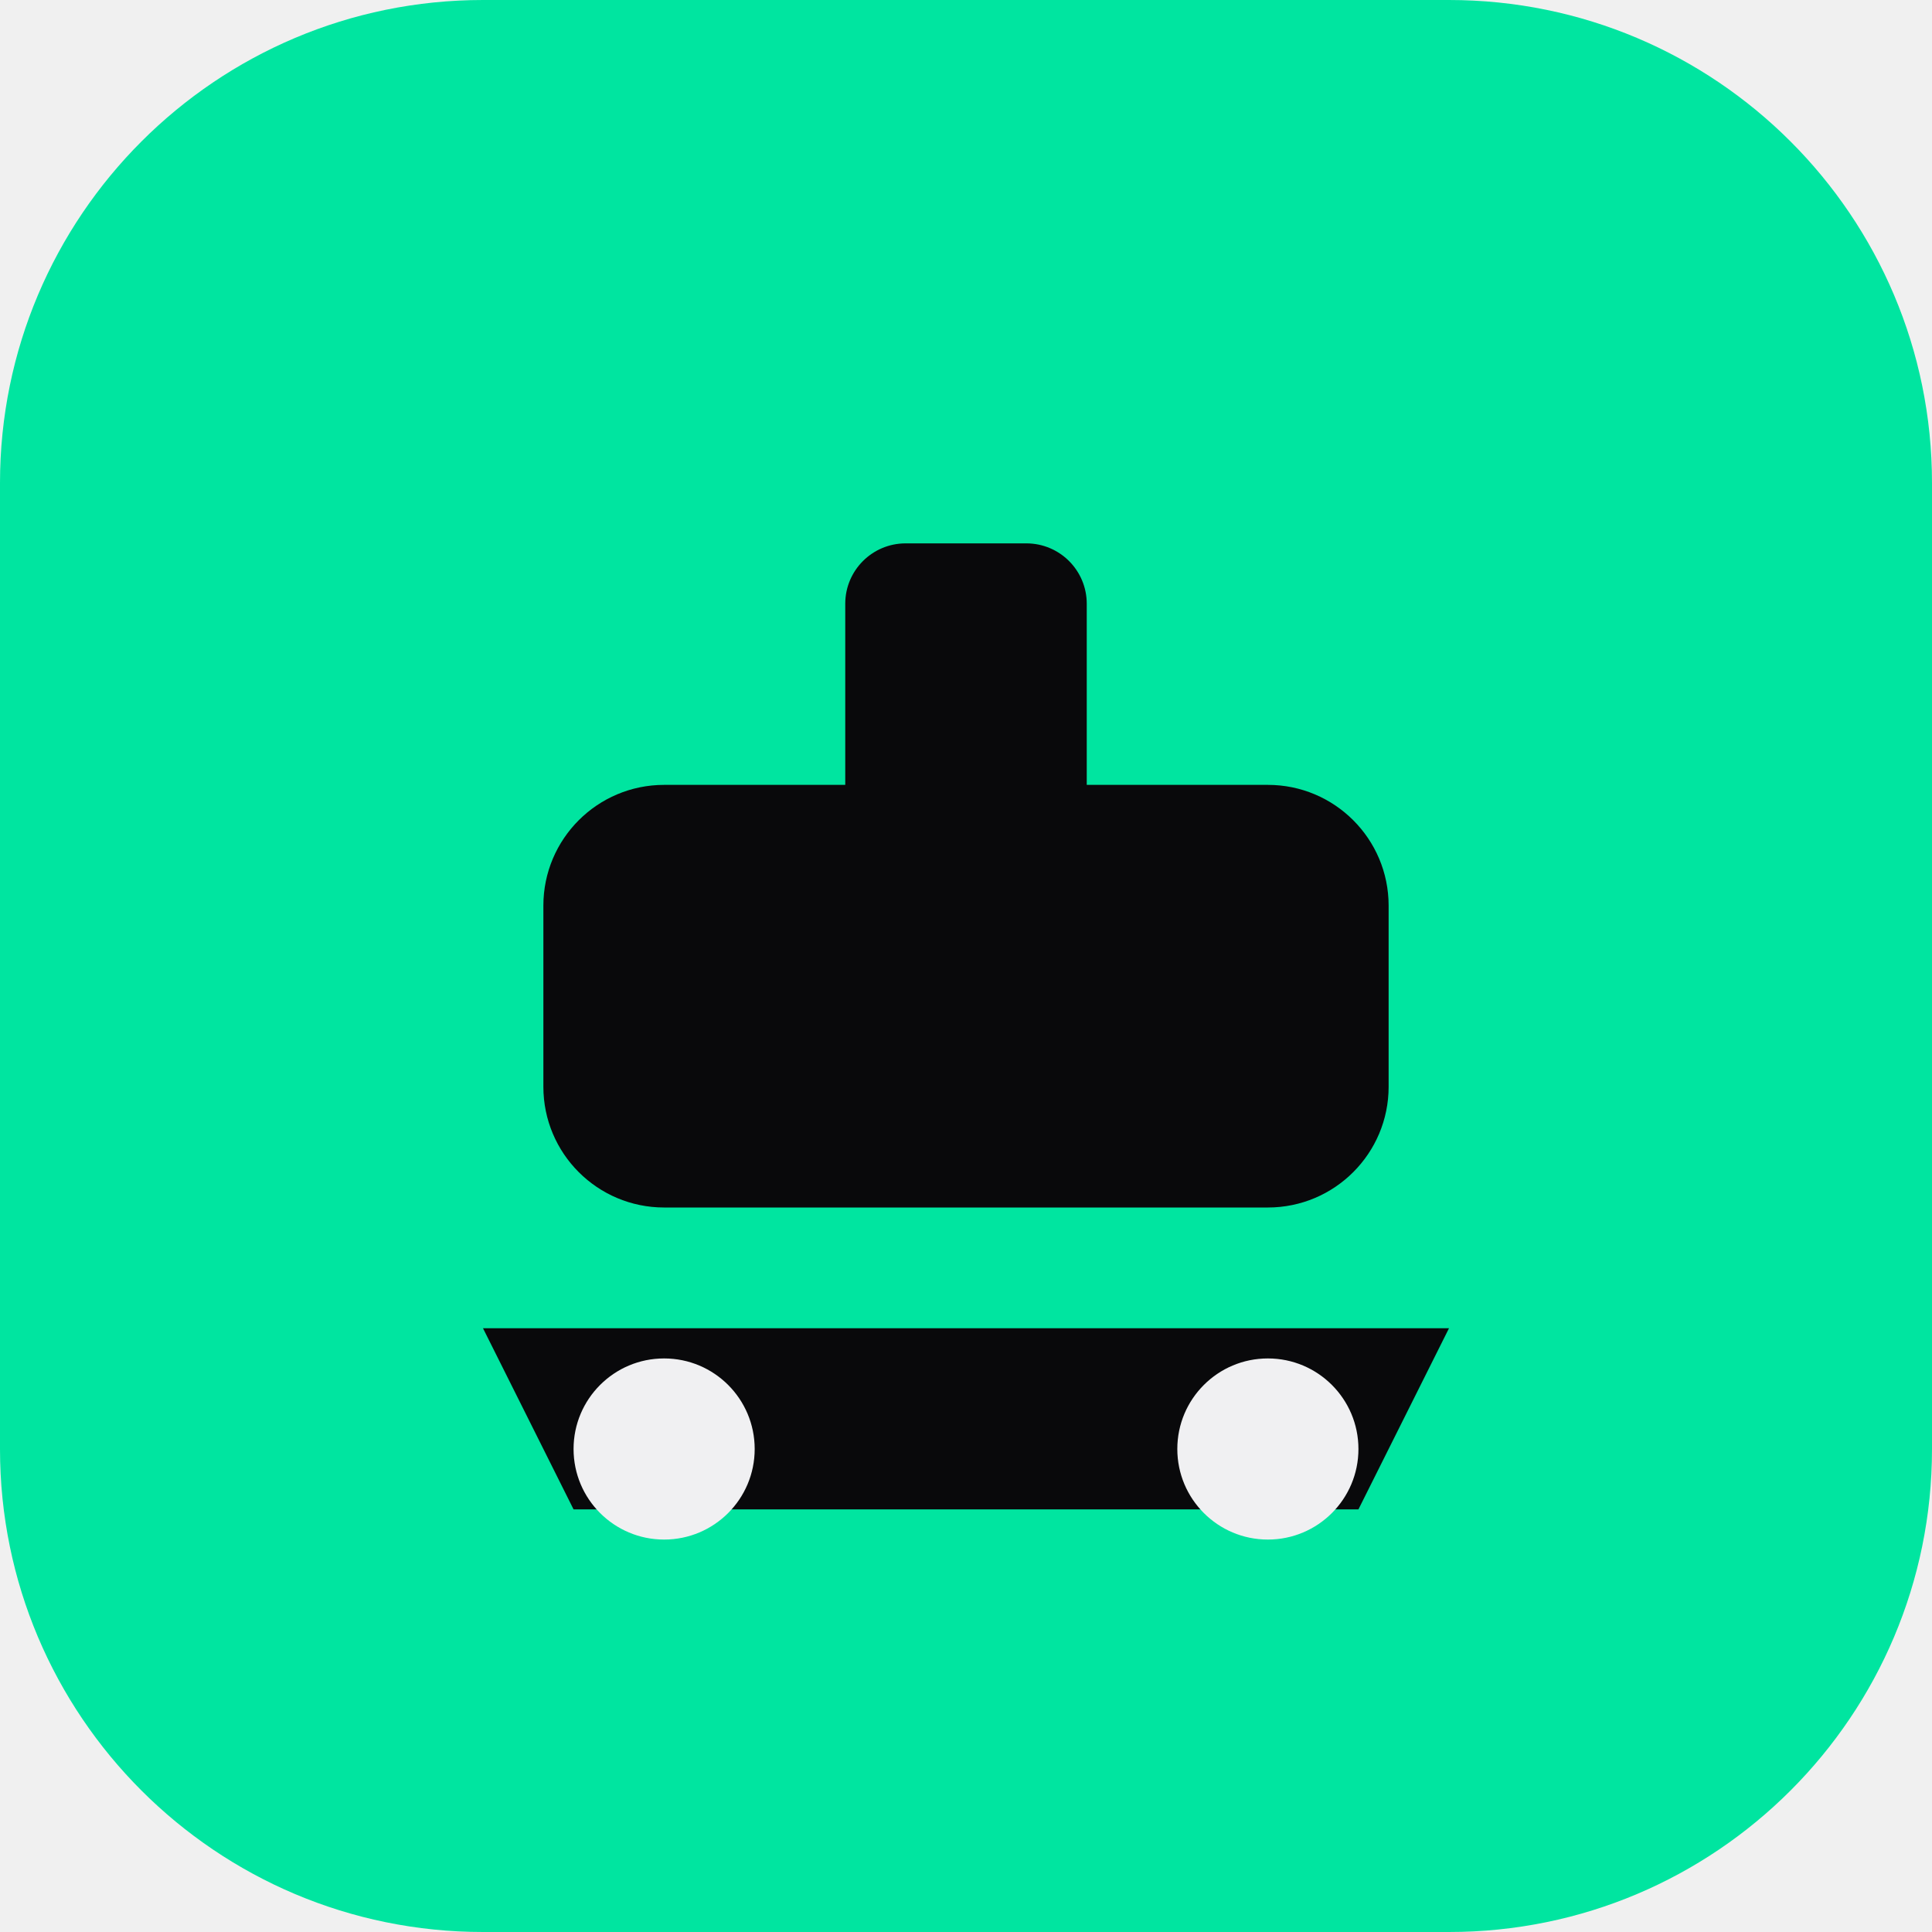
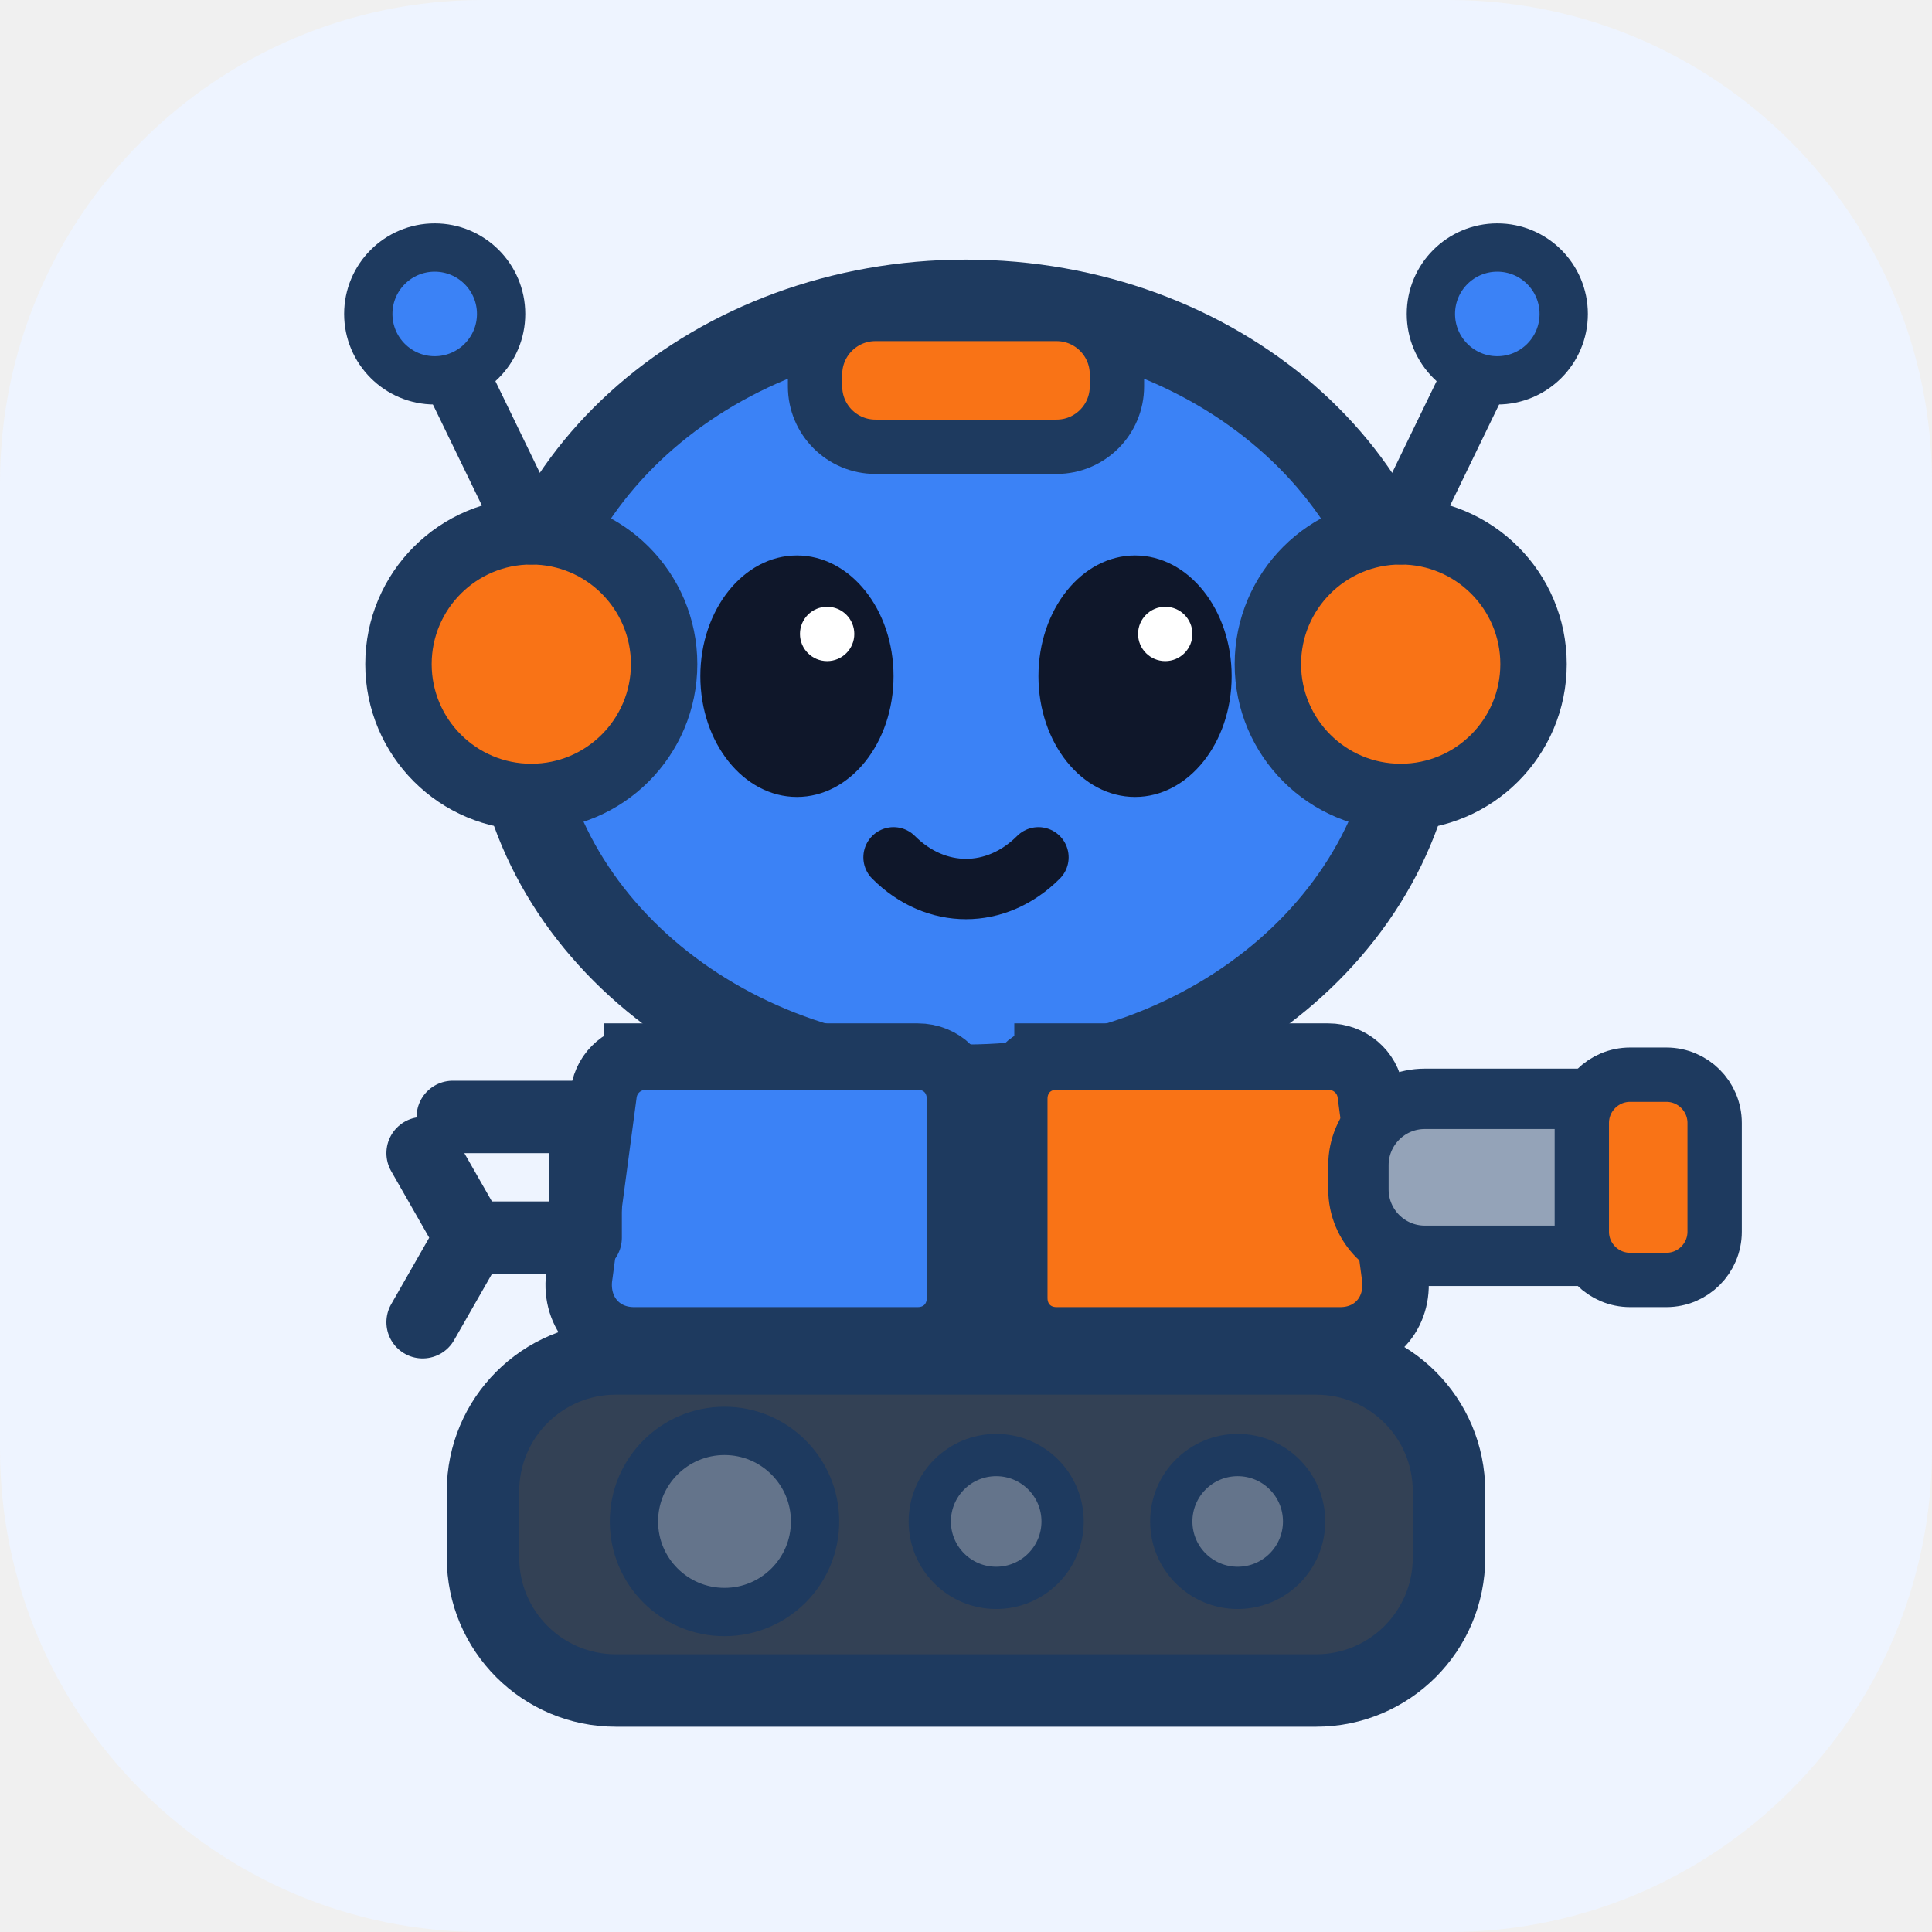
<svg xmlns="http://www.w3.org/2000/svg" viewBox="0 0 32 32" fill="none">
-   <rect width="32" height="32" rx="8" fill="#00e5a0" />
-   <path d="M8 22h16l-1.5 3h-13L8 22z" fill="#09090b" />
-   <rect x="9" y="13" width="14" height="7" rx="2" fill="#09090b" />
-   <circle cx="11" cy="24" r="1.5" fill="#f0f0f2" />
-   <circle cx="21" cy="24" r="1.5" fill="#f0f0f2" />
-   <rect x="14" y="9" width="4" height="5" rx="1" fill="#09090b" />
+   <rect width="32" height="32" rx="8" fill="#EEF4FF" />
+   <ellipse cx="16" cy="11.5" rx="7.5" ry="6.5" fill="#3B82F6" stroke="#1E3A5F" stroke-width="1.4" />
+   <rect x="13.5" y="5.2" width="5" height="2.2" rx="1" fill="#F97316" stroke="#1E3A5F" stroke-width="0.9" />
+   <circle cx="8.8" cy="11" r="2.2" fill="#F97316" stroke="#1E3A5F" stroke-width="1.1" />
+   <circle cx="23.2" cy="11" r="2.2" fill="#F97316" stroke="#1E3A5F" stroke-width="1.1" />
+   <line x1="8.8" y1="8.8" x2="7.2" y2="5.5" stroke="#1E3A5F" stroke-width="1.1" stroke-linecap="round" />
+   <circle cx="7.2" cy="5.2" r="1.1" fill="#3B82F6" stroke="#1E3A5F" stroke-width="0.8" />
+   <line x1="23.2" y1="8.8" x2="24.8" y2="5.5" stroke="#1E3A5F" stroke-width="1.1" stroke-linecap="round" />
+   <circle cx="24.8" cy="5.2" r="1.1" fill="#3B82F6" stroke="#1E3A5F" stroke-width="0.8" />
+   <ellipse cx="13.2" cy="11.2" rx="1.6" ry="2" fill="#0F172A" />
+   <ellipse cx="18.8" cy="11.2" rx="1.6" ry="2" fill="#0F172A" />
+   <circle cx="13.7" cy="10.5" r="0.45" fill="#fff" />
+   <circle cx="19.3" cy="10.5" r="0.45" fill="#fff" />
+   <path d="M14.8 14.2c.7.7 1.7.7 2.4 0" stroke="#0F172A" stroke-width="1" stroke-linecap="round" />
+   <path d="M10 17.5h5.2c.4 0 .7.3.7.7v3.3c0 .4-.3.7-.7.7H10.5c-.6 0-1-.5-.9-1.1l.4-3c.05-.35.35-.6.7-.6z" fill="#3B82F6" stroke="#1E3A5F" stroke-width="1.1" />
+   <path d="M16.8 17.5H22c.35 0 .65.25.7.6l.4 3c.1.6-.3 1.1-.9 1.1h-4.7c-.4 0-.7-.3-.7-.7v-3.3c0-.4.3-.7.7-.7z" fill="#F97316" stroke="#1E3A5F" stroke-width="1.1" />
+   <path d="M7.5 18.5h2.2v2H7.8l-.8 1.4M7.8 20.5l-.8-1.4" stroke="#1E3A5F" stroke-width="1.2" stroke-linecap="round" stroke-linejoin="round" fill="none" />
+   <rect x="22.5" y="18.2" width="5" height="2.6" rx="1.1" fill="#94A3B8" stroke="#1E3A5F" stroke-width="1" />
+   <rect x="26.2" y="17.8" width="2.2" height="3.4" rx="0.8" fill="#F97316" stroke="#1E3A5F" stroke-width="0.9" />
+   <rect x="8" y="22.5" width="16" height="5.5" rx="2.2" fill="#334155" stroke="#1E3A5F" stroke-width="1.2" />
+   <circle cx="12" cy="25.2" r="1.5" fill="#64748B" stroke="#1E3A5F" stroke-width="0.8" />
+   <circle cx="16.5" cy="25.2" r="1.1" fill="#64748B" stroke="#1E3A5F" stroke-width="0.7" />
+   <circle cx="20.5" cy="25.2" r="1.1" fill="#64748B" stroke="#1E3A5F" stroke-width="0.7" />
</svg>
